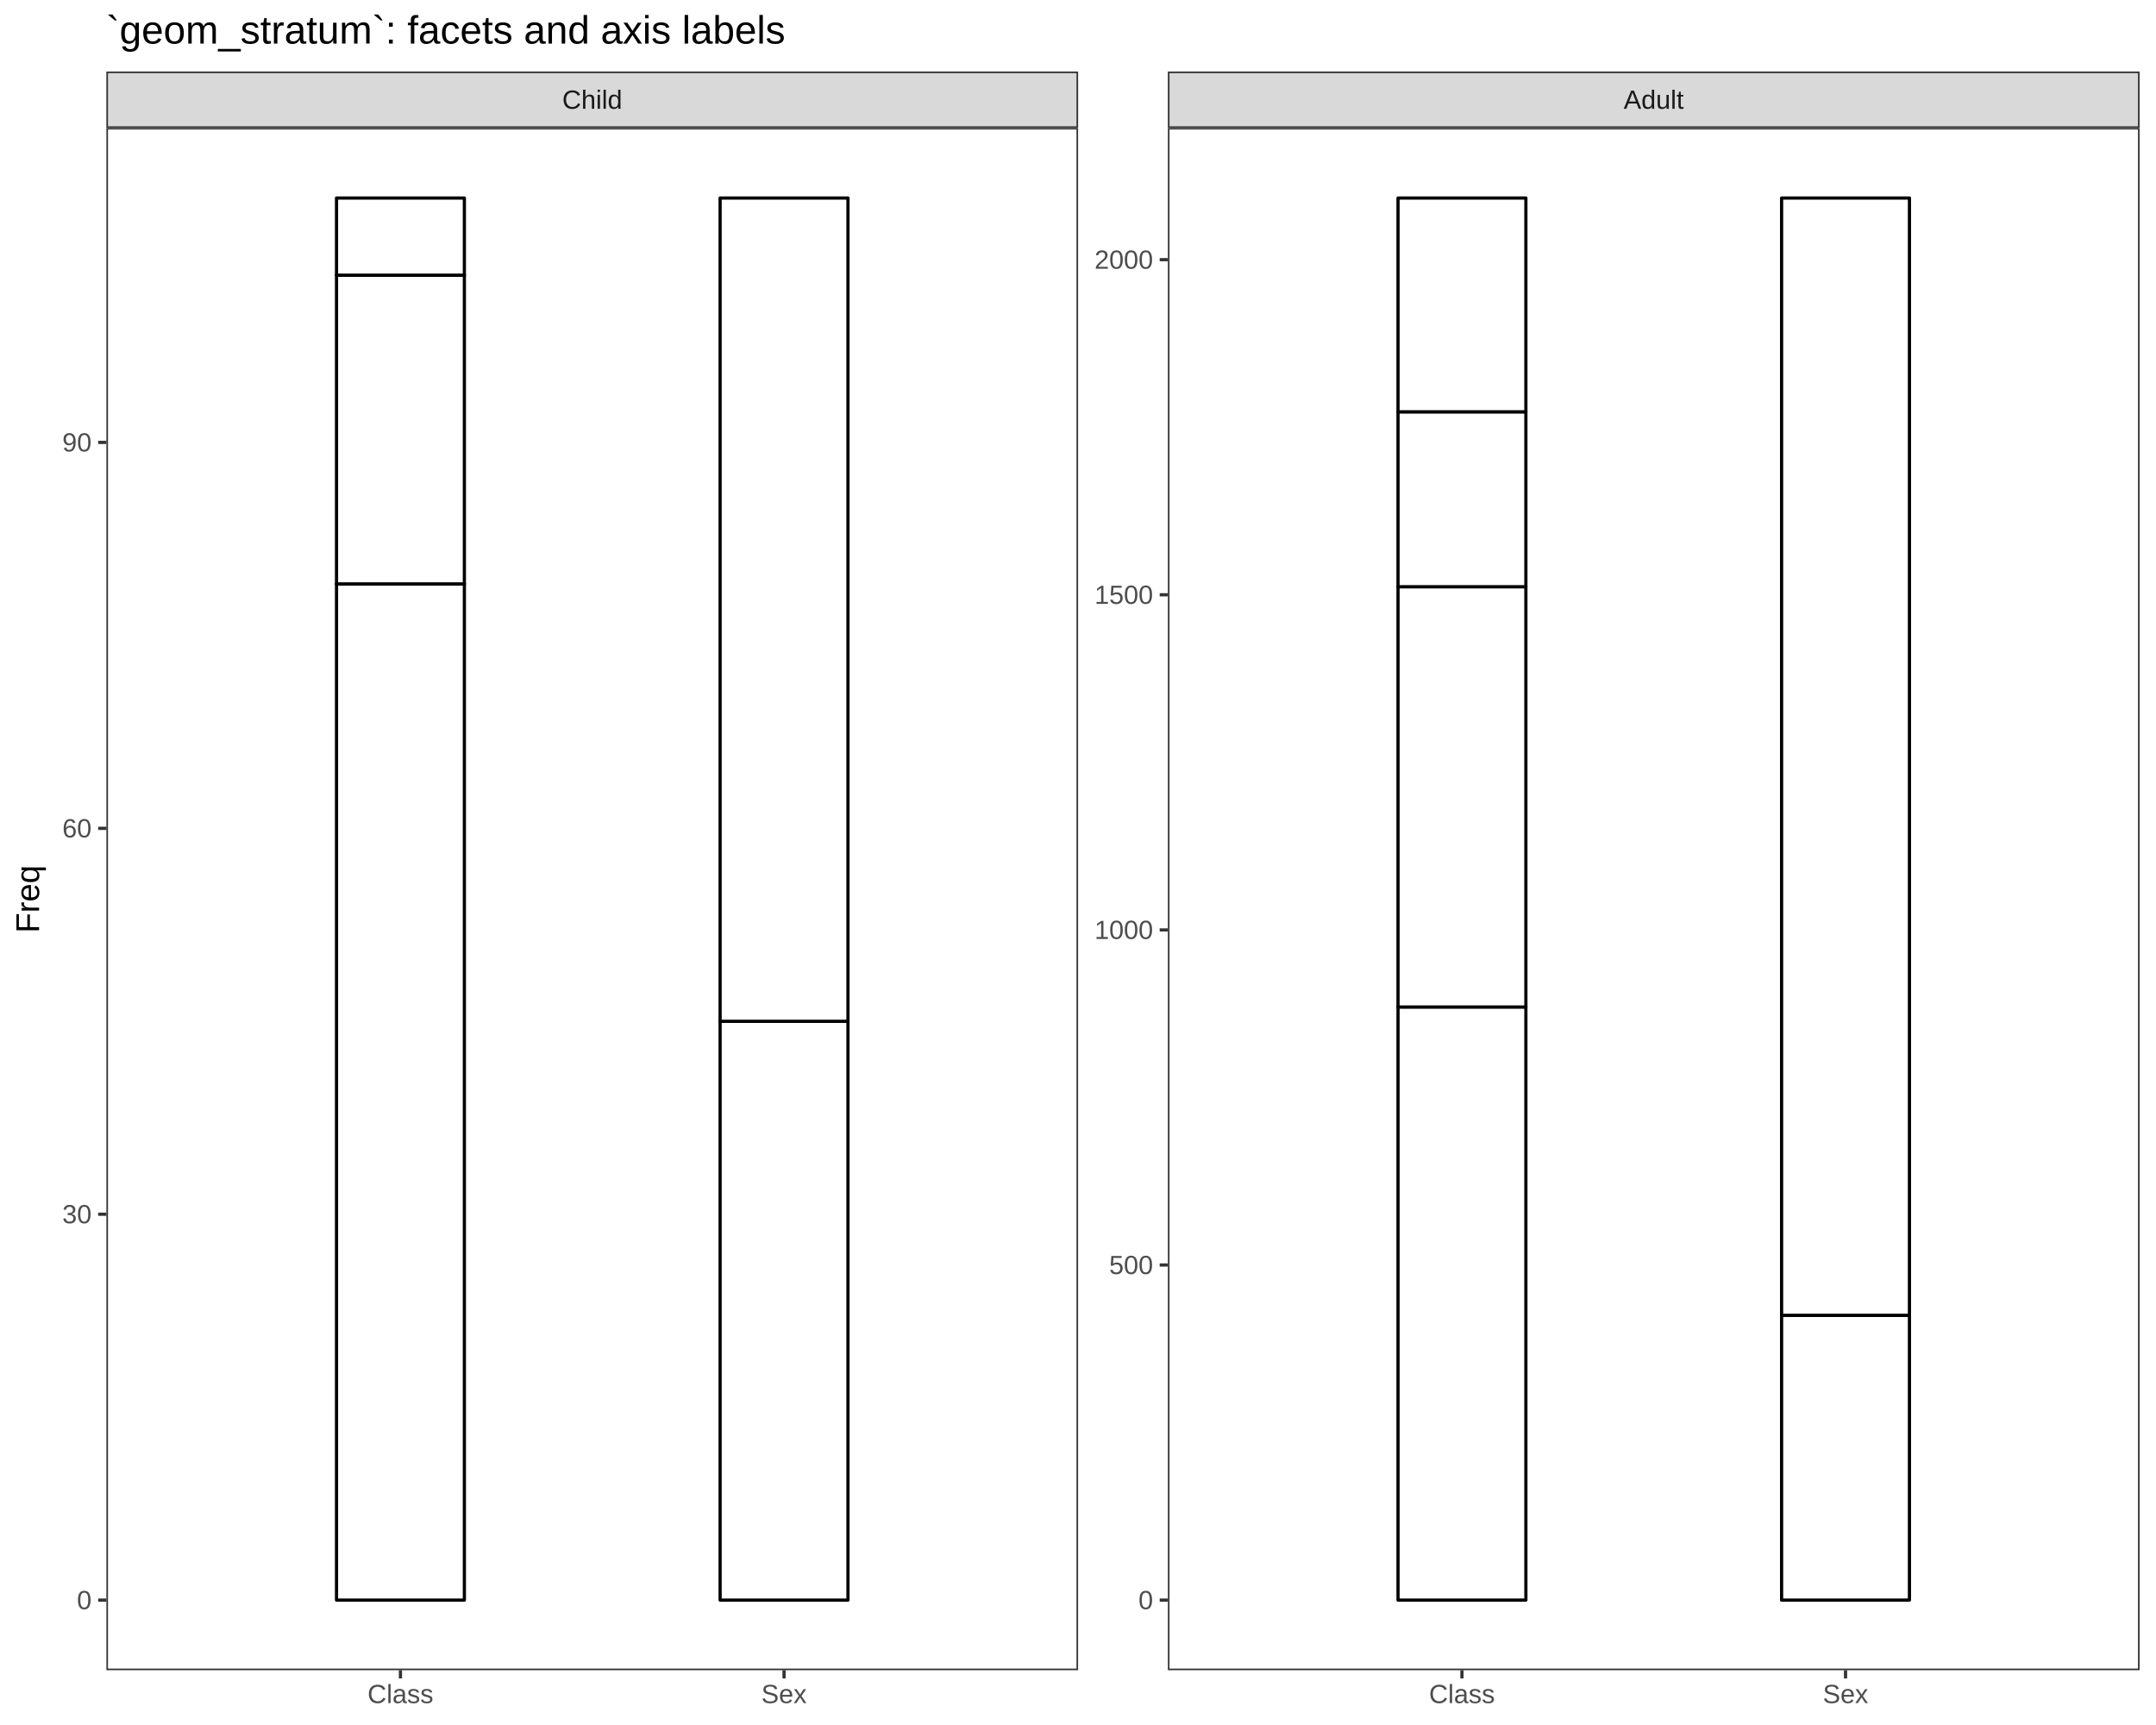
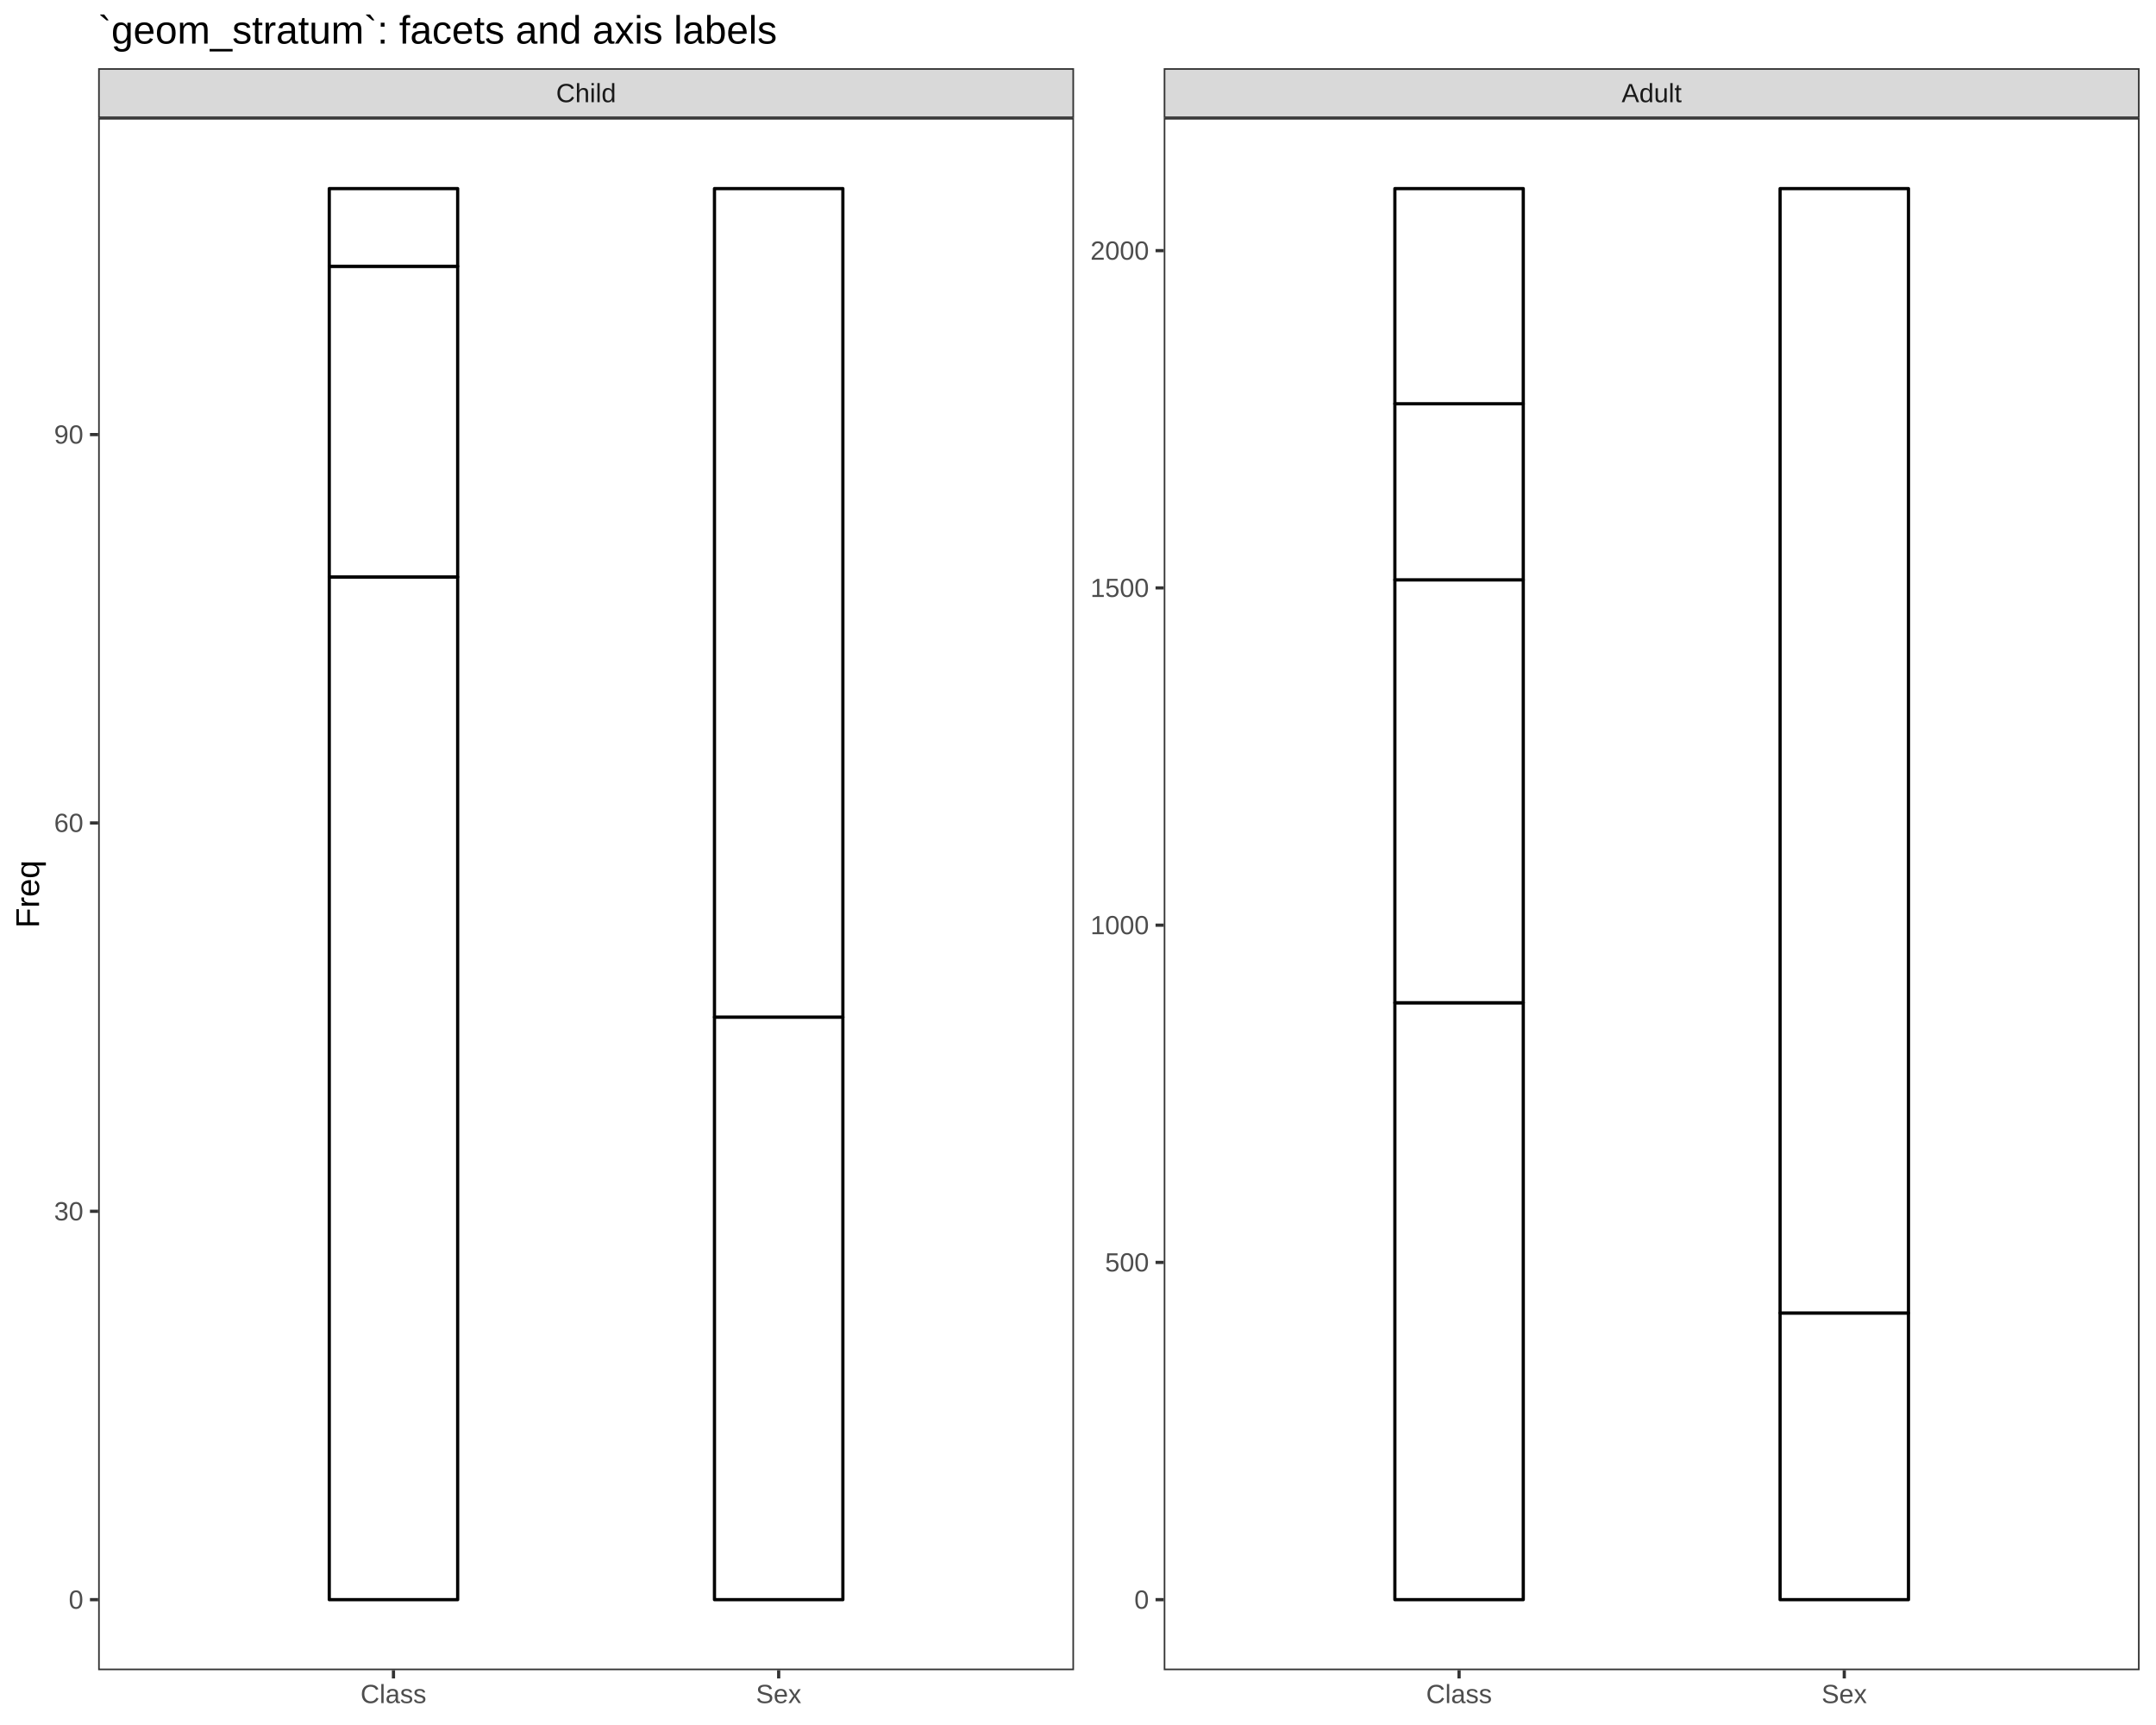
<svg xmlns="http://www.w3.org/2000/svg" viewBox="0 0 720.00 576.00">
  <defs>
    <style type="text/css">
-     line, polyline, path, rect, circle {
+     line, polyline, polygon, path, rect, circle {
      fill: none;
      stroke: #000000;
      stroke-linecap: round;
      stroke-linejoin: round;
      stroke-miterlimit: 10.00;
    }
  </style>
  </defs>
  <rect width="100%" height="100%" style="stroke: none; fill: #FFFFFF;" />
  <rect x="0.00" y="0.00" width="720.00" height="576.00" style="stroke-width: 1.07; stroke: #FFFFFF; fill: #FFFFFF;" />
  <defs>
-     <clipPath id="cpMzUuNTI5M3wzNjAuMDMxfDU1Ny43MDl8NDIuNzE0OQ==">
-       <rect x="35.53" y="42.71" width="324.50" height="514.99" />
+     <clipPath id="cpMzIuNzh8MzU4LjY2fDU1Ny43MXwzOS40MQ==">
+       <rect x="32.78" y="39.41" width="325.89" height="518.30" />
    </clipPath>
  </defs>
-   <rect x="35.53" y="42.71" width="324.50" height="514.99" style="stroke-width: 1.07; stroke: none; fill: #FFFFFF;" clip-path="url(#cpMzUuNTI5M3wzNjAuMDMxfDU1Ny43MDl8NDIuNzE0OQ==)" />
-   <polyline points="112.38,194.98 155.08,194.98 155.08,534.30 112.38,534.30 112.38,194.98 " style="stroke-width: 1.07; fill: #FFFFFF;" clip-path="url(#cpMzUuNTI5M3wzNjAuMDMxfDU1Ny43MDl8NDIuNzE0OQ==)" />
-   <polyline points="112.38,91.89 155.08,91.89 155.08,194.98 112.38,194.98 112.38,91.89 " style="stroke-width: 1.07; fill: #FFFFFF;" clip-path="url(#cpMzUuNTI5M3wzNjAuMDMxfDU1Ny43MDl8NDIuNzE0OQ==)" />
-   <polyline points="112.38,66.12 155.08,66.12 155.08,91.89 112.38,91.89 112.38,66.12 " style="stroke-width: 1.07; fill: #FFFFFF;" clip-path="url(#cpMzUuNTI5M3wzNjAuMDMxfDU1Ny43MDl8NDIuNzE0OQ==)" />
-   <polyline points="240.48,341.02 283.18,341.02 283.18,534.30 240.48,534.30 240.48,341.02 " style="stroke-width: 1.07; fill: #FFFFFF;" clip-path="url(#cpMzUuNTI5M3wzNjAuMDMxfDU1Ny43MDl8NDIuNzE0OQ==)" />
-   <polyline points="240.48,66.12 283.18,66.12 283.18,341.02 240.48,341.02 240.48,66.12 " style="stroke-width: 1.07; fill: #FFFFFF;" clip-path="url(#cpMzUuNTI5M3wzNjAuMDMxfDU1Ny43MDl8NDIuNzE0OQ==)" />
-   <rect x="35.53" y="42.71" width="324.50" height="514.99" style="stroke-width: 1.07; stroke: #333333;" clip-path="url(#cpMzUuNTI5M3wzNjAuMDMxfDU1Ny43MDl8NDIuNzE0OQ==)" />
+   <rect x="32.78" y="39.41" width="325.89" height="518.30" style="stroke-width: 1.07; stroke: none; fill: #FFFFFF;" clip-path="url(#cpMzIuNzh8MzU4LjY2fDU1Ny43MXwzOS40MQ==)" />
+   <polygon points="109.96,192.66 152.84,192.66 152.84,534.15 109.96,534.15 109.96,192.66 " style="stroke-width: 1.07; fill: #FFFFFF;" clip-path="url(#cpMzIuNzh8MzU4LjY2fDU1Ny43MXwzOS40MQ==)" />
+   <polygon points="109.96,88.91 152.84,88.91 152.84,192.66 109.96,192.66 109.96,88.91 " style="stroke-width: 1.07; fill: #FFFFFF;" clip-path="url(#cpMzIuNzh8MzU4LjY2fDU1Ny43MXwzOS40MQ==)" />
+   <polygon points="109.96,62.97 152.84,62.97 152.84,88.91 109.96,88.91 109.96,62.97 " style="stroke-width: 1.07; fill: #FFFFFF;" clip-path="url(#cpMzIuNzh8MzU4LjY2fDU1Ny43MXwzOS40MQ==)" />
+   <polygon points="238.60,339.63 281.48,339.63 281.48,534.15 238.60,534.15 238.60,339.63 " style="stroke-width: 1.07; fill: #FFFFFF;" clip-path="url(#cpMzIuNzh8MzU4LjY2fDU1Ny43MXwzOS40MQ==)" />
+   <polygon points="238.60,62.97 281.48,62.97 281.48,339.63 238.60,339.63 238.60,62.97 " style="stroke-width: 1.07; fill: #FFFFFF;" clip-path="url(#cpMzIuNzh8MzU4LjY2fDU1Ny43MXwzOS40MQ==)" />
+   <rect x="32.78" y="39.41" width="325.89" height="518.30" style="stroke-width: 1.07; stroke: #333333;" clip-path="url(#cpMzIuNzh8MzU4LjY2fDU1Ny43MXwzOS40MQ==)" />
  <defs>
-     <clipPath id="cpMHw3MjB8NTc2fDA=">
+     <clipPath id="cpMC4wMHw3MjAuMDB8NTc2LjAwfDAuMDA=">
      <rect x="0.00" y="0.00" width="720.00" height="576.00" />
    </clipPath>
  </defs>
  <defs>
-     <clipPath id="cpMzkwLjAxOXw3MTQuNTIxfDU1Ny43MDl8NDIuNzE0OQ==">
-       <rect x="390.02" y="42.71" width="324.50" height="514.99" />
+     <clipPath id="cpMzg4LjYzfDcxNC41Mnw1NTcuNzF8MzkuNDE=">
+       <rect x="388.63" y="39.41" width="325.89" height="518.30" />
    </clipPath>
  </defs>
-   <rect x="390.02" y="42.71" width="324.50" height="514.99" style="stroke-width: 1.07; stroke: none; fill: #FFFFFF;" clip-path="url(#cpMzkwLjAxOXw3MTQuNTIxfDU1Ny43MDl8NDIuNzE0OQ==)" />
-   <polyline points="466.87,336.24 509.57,336.24 509.57,534.30 466.87,534.30 466.87,336.24 " style="stroke-width: 1.07; fill: #FFFFFF;" clip-path="url(#cpMzkwLjAxOXw3MTQuNTIxfDU1Ny43MDl8NDIuNzE0OQ==)" />
-   <polyline points="466.87,195.92 509.57,195.92 509.57,336.24 466.87,336.24 466.87,195.92 " style="stroke-width: 1.07; fill: #FFFFFF;" clip-path="url(#cpMzkwLjAxOXw3MTQuNTIxfDU1Ny43MDl8NDIuNzE0OQ==)" />
-   <polyline points="466.87,137.51 509.57,137.51 509.57,195.92 466.87,195.92 466.87,137.51 " style="stroke-width: 1.07; fill: #FFFFFF;" clip-path="url(#cpMzkwLjAxOXw3MTQuNTIxfDU1Ny43MDl8NDIuNzE0OQ==)" />
-   <polyline points="466.87,66.12 509.57,66.12 509.57,137.51 466.87,137.51 466.87,66.12 " style="stroke-width: 1.07; fill: #FFFFFF;" clip-path="url(#cpMzkwLjAxOXw3MTQuNTIxfDU1Ny43MDl8NDIuNzE0OQ==)" />
-   <polyline points="594.97,439.19 637.66,439.19 637.66,534.30 594.97,534.30 594.97,439.19 " style="stroke-width: 1.07; fill: #FFFFFF;" clip-path="url(#cpMzkwLjAxOXw3MTQuNTIxfDU1Ny43MDl8NDIuNzE0OQ==)" />
-   <polyline points="594.97,66.12 637.66,66.12 637.66,439.19 594.97,439.19 594.97,66.12 " style="stroke-width: 1.07; fill: #FFFFFF;" clip-path="url(#cpMzkwLjAxOXw3MTQuNTIxfDU1Ny43MDl8NDIuNzE0OQ==)" />
-   <rect x="390.02" y="42.71" width="324.50" height="514.99" style="stroke-width: 1.07; stroke: #333333;" clip-path="url(#cpMzkwLjAxOXw3MTQuNTIxfDU1Ny43MDl8NDIuNzE0OQ==)" />
+   <rect x="388.63" y="39.41" width="325.89" height="518.30" style="stroke-width: 1.07; stroke: none; fill: #FFFFFF;" clip-path="url(#cpMzg4LjYzfDcxNC41Mnw1NTcuNzF8MzkuNDE=)" />
+   <polygon points="465.82,334.83 508.70,334.83 508.70,534.15 465.82,534.15 465.82,334.83 " style="stroke-width: 1.07; fill: #FFFFFF;" clip-path="url(#cpMzg4LjYzfDcxNC41Mnw1NTcuNzF8MzkuNDE=)" />
+   <polygon points="465.82,193.61 508.70,193.61 508.70,334.83 465.82,334.83 465.82,193.61 " style="stroke-width: 1.07; fill: #FFFFFF;" clip-path="url(#cpMzg4LjYzfDcxNC41Mnw1NTcuNzF8MzkuNDE=)" />
+   <polygon points="465.82,134.82 508.70,134.82 508.70,193.61 465.82,193.61 465.82,134.82 " style="stroke-width: 1.07; fill: #FFFFFF;" clip-path="url(#cpMzg4LjYzfDcxNC41Mnw1NTcuNzF8MzkuNDE=)" />
+   <polygon points="465.82,62.97 508.70,62.97 508.70,134.82 465.82,134.82 465.82,62.97 " style="stroke-width: 1.07; fill: #FFFFFF;" clip-path="url(#cpMzg4LjYzfDcxNC41Mnw1NTcuNzF8MzkuNDE=)" />
+   <polygon points="594.46,438.43 637.34,438.43 637.34,534.15 594.46,534.15 594.46,438.43 " style="stroke-width: 1.07; fill: #FFFFFF;" clip-path="url(#cpMzg4LjYzfDcxNC41Mnw1NTcuNzF8MzkuNDE=)" />
+   <polygon points="594.46,62.97 637.34,62.97 637.34,438.43 594.46,438.43 594.46,62.97 " style="stroke-width: 1.07; fill: #FFFFFF;" clip-path="url(#cpMzg4LjYzfDcxNC41Mnw1NTcuNzF8MzkuNDE=)" />
+   <rect x="388.63" y="39.41" width="325.89" height="518.30" style="stroke-width: 1.07; stroke: #333333;" clip-path="url(#cpMzg4LjYzfDcxNC41Mnw1NTcuNzF8MzkuNDE=)" />
  <defs>
-     <clipPath id="cpMHw3MjB8NTc2fDA=">
+     <clipPath id="cpMC4wMHw3MjAuMDB8NTc2LjAwfDAuMDA=">
      <rect x="0.00" y="0.00" width="720.00" height="576.00" />
    </clipPath>
  </defs>
  <defs>
-     <clipPath id="cpMzUuNTI5M3wzNjAuMDMxfDQyLjcxNDl8MjMuODc1NQ==">
-       <rect x="35.53" y="23.88" width="324.50" height="18.84" />
+     <clipPath id="cpMzIuNzh8MzU4LjY2fDM5LjQxfDIyLjc3">
+       <rect x="32.78" y="22.77" width="325.89" height="16.64" />
    </clipPath>
  </defs>
-   <rect x="35.53" y="23.88" width="324.50" height="18.84" style="stroke-width: 1.07; stroke: #333333; fill: #D9D9D9;" clip-path="url(#cpMzUuNTI5M3wzNjAuMDMxfDQyLjcxNDl8MjMuODc1NQ==)" />
-   <g clip-path="url(#cpMzUuNTI5M3wzNjAuMDMxfDQyLjcxNDl8MjMuODc1NQ==)">
-     <text x="187.75" y="36.32" style="font-size: 8.80px; fill: #1A1A1A; font-family: Liberation Sans;" textLength="20.05px" lengthAdjust="spacingAndGlyphs">Child</text>
+   <rect x="32.78" y="22.77" width="325.89" height="16.64" style="stroke-width: 1.07; stroke: #333333; fill: #D9D9D9;" clip-path="url(#cpMzIuNzh8MzU4LjY2fDM5LjQxfDIyLjc3)" />
+   <g clip-path="url(#cpMzIuNzh8MzU4LjY2fDM5LjQxfDIyLjc3)">
+     <text x="185.70" y="34.12" style="font-size: 8.80px; fill: #1A1A1A; font-family: Liberation Sans;" textLength="20.05px" lengthAdjust="spacingAndGlyphs">Child</text>
  </g>
  <defs>
-     <clipPath id="cpMHw3MjB8NTc2fDA=">
+     <clipPath id="cpMC4wMHw3MjAuMDB8NTc2LjAwfDAuMDA=">
      <rect x="0.00" y="0.00" width="720.00" height="576.00" />
    </clipPath>
  </defs>
  <defs>
-     <clipPath id="cpMzkwLjAxOXw3MTQuNTIxfDQyLjcxNDl8MjMuODc1NQ==">
-       <rect x="390.02" y="23.88" width="324.50" height="18.84" />
+     <clipPath id="cpMzg4LjYzfDcxNC41MnwzOS40MXwyMi43Nw==">
+       <rect x="388.63" y="22.77" width="325.89" height="16.64" />
    </clipPath>
  </defs>
-   <rect x="390.02" y="23.88" width="324.50" height="18.84" style="stroke-width: 1.07; stroke: #333333; fill: #D9D9D9;" clip-path="url(#cpMzkwLjAxOXw3MTQuNTIxfDQyLjcxNDl8MjMuODc1NQ==)" />
-   <g clip-path="url(#cpMzkwLjAxOXw3MTQuNTIxfDQyLjcxNDl8MjMuODc1NQ==)">
-     <text x="542.24" y="36.32" style="font-size: 8.80px; fill: #1A1A1A; font-family: Liberation Sans;" textLength="20.06px" lengthAdjust="spacingAndGlyphs">Adult</text>
+   <rect x="388.63" y="22.77" width="325.89" height="16.64" style="stroke-width: 1.07; stroke: #333333; fill: #D9D9D9;" clip-path="url(#cpMzg4LjYzfDcxNC41MnwzOS40MXwyMi43Nw==)" />
+   <g clip-path="url(#cpMzg4LjYzfDcxNC41MnwzOS40MXwyMi43Nw==)">
+     <text x="541.55" y="34.12" style="font-size: 8.80px; fill: #1A1A1A; font-family: Liberation Sans;" textLength="20.05px" lengthAdjust="spacingAndGlyphs">Adult</text>
  </g>
  <defs>
-     <clipPath id="cpMHw3MjB8NTc2fDA=">
+     <clipPath id="cpMC4wMHw3MjAuMDB8NTc2LjAwfDAuMDA=">
      <rect x="0.00" y="0.00" width="720.00" height="576.00" />
    </clipPath>
  </defs>
-   <polyline points="133.73,560.45 133.73,557.71 " style="stroke-width: 1.07; stroke: #333333; stroke-linecap: butt;" clip-path="url(#cpMHw3MjB8NTc2fDA=)" />
-   <polyline points="261.83,560.45 261.83,557.71 " style="stroke-width: 1.07; stroke: #333333; stroke-linecap: butt;" clip-path="url(#cpMHw3MjB8NTc2fDA=)" />
-   <g clip-path="url(#cpMHw3MjB8NTc2fDA=)">
-     <text x="122.73" y="568.69" style="font-size: 8.80px; fill: #4D4D4D; font-family: Liberation Sans;" textLength="22.00px" lengthAdjust="spacingAndGlyphs">Class</text>
+   <polyline points="131.40,560.45 131.40,557.71 " style="stroke-width: 1.07; stroke: #333333; stroke-linecap: butt;" clip-path="url(#cpMC4wMHw3MjAuMDB8NTc2LjAwfDAuMDA=)" />
+   <polyline points="260.04,560.45 260.04,557.71 " style="stroke-width: 1.07; stroke: #333333; stroke-linecap: butt;" clip-path="url(#cpMC4wMHw3MjAuMDB8NTc2LjAwfDAuMDA=)" />
+   <g clip-path="url(#cpMC4wMHw3MjAuMDB8NTc2LjAwfDAuMDA=)">
+     <text x="120.39" y="568.69" style="font-size: 8.80px; fill: #4D4D4D; font-family: Liberation Sans;" textLength="22.02px" lengthAdjust="spacingAndGlyphs">Class</text>
  </g>
-   <g clip-path="url(#cpMHw3MjB8NTc2fDA=)">
-     <text x="254.24" y="568.69" style="font-size: 8.80px; fill: #4D4D4D; font-family: Liberation Sans;" textLength="15.16px" lengthAdjust="spacingAndGlyphs">Sex</text>
+   <g clip-path="url(#cpMC4wMHw3MjAuMDB8NTc2LjAwfDAuMDA=)">
+     <text x="252.45" y="568.69" style="font-size: 8.80px; fill: #4D4D4D; font-family: Liberation Sans;" textLength="15.17px" lengthAdjust="spacingAndGlyphs">Sex</text>
  </g>
-   <polyline points="488.22,560.45 488.22,557.71 " style="stroke-width: 1.07; stroke: #333333; stroke-linecap: butt;" clip-path="url(#cpMHw3MjB8NTc2fDA=)" />
-   <polyline points="616.32,560.45 616.32,557.71 " style="stroke-width: 1.07; stroke: #333333; stroke-linecap: butt;" clip-path="url(#cpMHw3MjB8NTc2fDA=)" />
-   <g clip-path="url(#cpMHw3MjB8NTc2fDA=)">
-     <text x="477.22" y="568.69" style="font-size: 8.80px; fill: #4D4D4D; font-family: Liberation Sans;" textLength="22.00px" lengthAdjust="spacingAndGlyphs">Class</text>
+   <polyline points="487.26,560.45 487.26,557.71 " style="stroke-width: 1.07; stroke: #333333; stroke-linecap: butt;" clip-path="url(#cpMC4wMHw3MjAuMDB8NTc2LjAwfDAuMDA=)" />
+   <polyline points="615.90,560.45 615.90,557.71 " style="stroke-width: 1.07; stroke: #333333; stroke-linecap: butt;" clip-path="url(#cpMC4wMHw3MjAuMDB8NTc2LjAwfDAuMDA=)" />
+   <g clip-path="url(#cpMC4wMHw3MjAuMDB8NTc2LjAwfDAuMDA=)">
+     <text x="476.25" y="568.69" style="font-size: 8.80px; fill: #4D4D4D; font-family: Liberation Sans;" textLength="22.02px" lengthAdjust="spacingAndGlyphs">Class</text>
  </g>
-   <g clip-path="url(#cpMHw3MjB8NTc2fDA=)">
-     <text x="608.73" y="568.69" style="font-size: 8.80px; fill: #4D4D4D; font-family: Liberation Sans;" textLength="15.16px" lengthAdjust="spacingAndGlyphs">Sex</text>
+   <g clip-path="url(#cpMC4wMHw3MjAuMDB8NTc2LjAwfDAuMDA=)">
+     <text x="608.31" y="568.69" style="font-size: 8.80px; fill: #4D4D4D; font-family: Liberation Sans;" textLength="15.17px" lengthAdjust="spacingAndGlyphs">Sex</text>
  </g>
-   <g clip-path="url(#cpMHw3MjB8NTc2fDA=)">
-     <text x="380.19" y="537.33" style="font-size: 8.80px; fill: #4D4D4D; font-family: Liberation Sans;" textLength="4.89px" lengthAdjust="spacingAndGlyphs">0</text>
+   <g clip-path="url(#cpMC4wMHw3MjAuMDB8NTc2LjAwfDAuMDA=)">
+     <text x="378.81" y="537.18" style="font-size: 8.80px; fill: #4D4D4D; font-family: Liberation Sans;" textLength="4.89px" lengthAdjust="spacingAndGlyphs">0</text>
  </g>
-   <g clip-path="url(#cpMHw3MjB8NTc2fDA=)">
-     <text x="370.40" y="425.43" style="font-size: 8.80px; fill: #4D4D4D; font-family: Liberation Sans;" textLength="14.68px" lengthAdjust="spacingAndGlyphs">500</text>
+   <g clip-path="url(#cpMC4wMHw3MjAuMDB8NTc2LjAwfDAuMDA=)">
+     <text x="369.03" y="424.56" style="font-size: 8.80px; fill: #4D4D4D; font-family: Liberation Sans;" textLength="14.67px" lengthAdjust="spacingAndGlyphs">500</text>
  </g>
-   <g clip-path="url(#cpMHw3MjB8NTc2fDA=)">
-     <text x="365.51" y="313.53" style="font-size: 8.80px; fill: #4D4D4D; font-family: Liberation Sans;" textLength="19.58px" lengthAdjust="spacingAndGlyphs">1000</text>
+   <g clip-path="url(#cpMC4wMHw3MjAuMDB8NTc2LjAwfDAuMDA=)">
+     <text x="364.14" y="311.95" style="font-size: 8.80px; fill: #4D4D4D; font-family: Liberation Sans;" textLength="19.56px" lengthAdjust="spacingAndGlyphs">1000</text>
  </g>
-   <g clip-path="url(#cpMHw3MjB8NTc2fDA=)">
-     <text x="365.51" y="201.64" style="font-size: 8.80px; fill: #4D4D4D; font-family: Liberation Sans;" textLength="19.58px" lengthAdjust="spacingAndGlyphs">1500</text>
+   <g clip-path="url(#cpMC4wMHw3MjAuMDB8NTc2LjAwfDAuMDA=)">
+     <text x="364.14" y="199.33" style="font-size: 8.80px; fill: #4D4D4D; font-family: Liberation Sans;" textLength="19.56px" lengthAdjust="spacingAndGlyphs">1500</text>
  </g>
-   <g clip-path="url(#cpMHw3MjB8NTc2fDA=)">
-     <text x="365.51" y="89.74" style="font-size: 8.80px; fill: #4D4D4D; font-family: Liberation Sans;" textLength="19.58px" lengthAdjust="spacingAndGlyphs">2000</text>
+   <g clip-path="url(#cpMC4wMHw3MjAuMDB8NTc2LjAwfDAuMDA=)">
+     <text x="364.14" y="86.72" style="font-size: 8.80px; fill: #4D4D4D; font-family: Liberation Sans;" textLength="19.56px" lengthAdjust="spacingAndGlyphs">2000</text>
  </g>
-   <polyline points="387.28,534.30 390.02,534.30 " style="stroke-width: 1.07; stroke: #333333; stroke-linecap: butt;" clip-path="url(#cpMHw3MjB8NTc2fDA=)" />
-   <polyline points="387.28,422.40 390.02,422.40 " style="stroke-width: 1.07; stroke: #333333; stroke-linecap: butt;" clip-path="url(#cpMHw3MjB8NTc2fDA=)" />
-   <polyline points="387.28,310.51 390.02,310.51 " style="stroke-width: 1.07; stroke: #333333; stroke-linecap: butt;" clip-path="url(#cpMHw3MjB8NTc2fDA=)" />
-   <polyline points="387.28,198.61 390.02,198.61 " style="stroke-width: 1.07; stroke: #333333; stroke-linecap: butt;" clip-path="url(#cpMHw3MjB8NTc2fDA=)" />
-   <polyline points="387.28,86.71 390.02,86.71 " style="stroke-width: 1.07; stroke: #333333; stroke-linecap: butt;" clip-path="url(#cpMHw3MjB8NTc2fDA=)" />
-   <g clip-path="url(#cpMHw3MjB8NTc2fDA=)">
-     <text x="25.70" y="537.33" style="font-size: 8.80px; fill: #4D4D4D; font-family: Liberation Sans;" textLength="4.89px" lengthAdjust="spacingAndGlyphs">0</text>
+   <polyline points="385.90,534.15 388.63,534.15 " style="stroke-width: 1.07; stroke: #333333; stroke-linecap: butt;" clip-path="url(#cpMC4wMHw3MjAuMDB8NTc2LjAwfDAuMDA=)" />
+   <polyline points="385.90,421.54 388.63,421.54 " style="stroke-width: 1.07; stroke: #333333; stroke-linecap: butt;" clip-path="url(#cpMC4wMHw3MjAuMDB8NTc2LjAwfDAuMDA=)" />
+   <polyline points="385.90,308.92 388.63,308.92 " style="stroke-width: 1.07; stroke: #333333; stroke-linecap: butt;" clip-path="url(#cpMC4wMHw3MjAuMDB8NTc2LjAwfDAuMDA=)" />
+   <polyline points="385.90,196.31 388.63,196.31 " style="stroke-width: 1.07; stroke: #333333; stroke-linecap: butt;" clip-path="url(#cpMC4wMHw3MjAuMDB8NTc2LjAwfDAuMDA=)" />
+   <polyline points="385.90,83.69 388.63,83.69 " style="stroke-width: 1.07; stroke: #333333; stroke-linecap: butt;" clip-path="url(#cpMC4wMHw3MjAuMDB8NTc2LjAwfDAuMDA=)" />
+   <g clip-path="url(#cpMC4wMHw3MjAuMDB8NTc2LjAwfDAuMDA=)">
+     <text x="22.95" y="537.18" style="font-size: 8.80px; fill: #4D4D4D; font-family: Liberation Sans;" textLength="4.89px" lengthAdjust="spacingAndGlyphs">0</text>
  </g>
-   <g clip-path="url(#cpMHw3MjB8NTc2fDA=)">
-     <text x="20.81" y="408.47" style="font-size: 8.80px; fill: #4D4D4D; font-family: Liberation Sans;" textLength="9.79px" lengthAdjust="spacingAndGlyphs">30</text>
+   <g clip-path="url(#cpMC4wMHw3MjAuMDB8NTc2LjAwfDAuMDA=)">
+     <text x="18.06" y="407.50" style="font-size: 8.80px; fill: #4D4D4D; font-family: Liberation Sans;" textLength="9.78px" lengthAdjust="spacingAndGlyphs">30</text>
  </g>
-   <g clip-path="url(#cpMHw3MjB8NTc2fDA=)">
-     <text x="20.81" y="279.62" style="font-size: 8.80px; fill: #4D4D4D; font-family: Liberation Sans;" textLength="9.79px" lengthAdjust="spacingAndGlyphs">60</text>
+   <g clip-path="url(#cpMC4wMHw3MjAuMDB8NTc2LjAwfDAuMDA=)">
+     <text x="18.06" y="277.81" style="font-size: 8.80px; fill: #4D4D4D; font-family: Liberation Sans;" textLength="9.78px" lengthAdjust="spacingAndGlyphs">60</text>
  </g>
-   <g clip-path="url(#cpMHw3MjB8NTc2fDA=)">
-     <text x="20.81" y="150.76" style="font-size: 8.80px; fill: #4D4D4D; font-family: Liberation Sans;" textLength="9.79px" lengthAdjust="spacingAndGlyphs">90</text>
+   <g clip-path="url(#cpMC4wMHw3MjAuMDB8NTc2LjAwfDAuMDA=)">
+     <text x="18.06" y="148.13" style="font-size: 8.80px; fill: #4D4D4D; font-family: Liberation Sans;" textLength="9.78px" lengthAdjust="spacingAndGlyphs">90</text>
  </g>
-   <polyline points="32.79,534.30 35.53,534.30 " style="stroke-width: 1.07; stroke: #333333; stroke-linecap: butt;" clip-path="url(#cpMHw3MjB8NTc2fDA=)" />
-   <polyline points="32.79,405.44 35.53,405.44 " style="stroke-width: 1.07; stroke: #333333; stroke-linecap: butt;" clip-path="url(#cpMHw3MjB8NTc2fDA=)" />
-   <polyline points="32.79,276.59 35.53,276.59 " style="stroke-width: 1.07; stroke: #333333; stroke-linecap: butt;" clip-path="url(#cpMHw3MjB8NTc2fDA=)" />
-   <polyline points="32.79,147.73 35.53,147.73 " style="stroke-width: 1.07; stroke: #333333; stroke-linecap: butt;" clip-path="url(#cpMHw3MjB8NTc2fDA=)" />
-   <g clip-path="url(#cpMHw3MjB8NTc2fDA=)">
-     <text transform="translate(13.05,311.52) rotate(-90)" style="font-size: 11.00px; font-family: Liberation Sans;" textLength="22.62px" lengthAdjust="spacingAndGlyphs">Freq</text>
+   <polyline points="30.04,534.15 32.78,534.15 " style="stroke-width: 1.07; stroke: #333333; stroke-linecap: butt;" clip-path="url(#cpMC4wMHw3MjAuMDB8NTc2LjAwfDAuMDA=)" />
+   <polyline points="30.04,404.47 32.78,404.47 " style="stroke-width: 1.07; stroke: #333333; stroke-linecap: butt;" clip-path="url(#cpMC4wMHw3MjAuMDB8NTc2LjAwfDAuMDA=)" />
+   <polyline points="30.04,274.79 32.78,274.79 " style="stroke-width: 1.07; stroke: #333333; stroke-linecap: butt;" clip-path="url(#cpMC4wMHw3MjAuMDB8NTc2LjAwfDAuMDA=)" />
+   <polyline points="30.04,145.11 32.78,145.11 " style="stroke-width: 1.07; stroke: #333333; stroke-linecap: butt;" clip-path="url(#cpMC4wMHw3MjAuMDB8NTc2LjAwfDAuMDA=)" />
+   <g clip-path="url(#cpMC4wMHw3MjAuMDB8NTc2LjAwfDAuMDA=)">
+     <text transform="translate(13.04,309.88) rotate(-90)" style="font-size: 11.00px; font-family: Liberation Sans;" textLength="22.62px" lengthAdjust="spacingAndGlyphs">Freq</text>
  </g>
-   <g clip-path="url(#cpMHw3MjB8NTc2fDA=)">
-     <text x="35.53" y="14.56" style="font-size: 13.20px; font-family: Liberation Sans;" textLength="226.70px" lengthAdjust="spacingAndGlyphs">`geom_stratum`: facets and axis labels</text>
+   <g clip-path="url(#cpMC4wMHw3MjAuMDB8NTc2LjAwfDAuMDA=)">
+     <text x="32.78" y="14.56" style="font-size: 13.20px; font-family: Liberation Sans;" textLength="226.34px" lengthAdjust="spacingAndGlyphs">`geom_stratum`: facets and axis labels</text>
  </g>
</svg>
